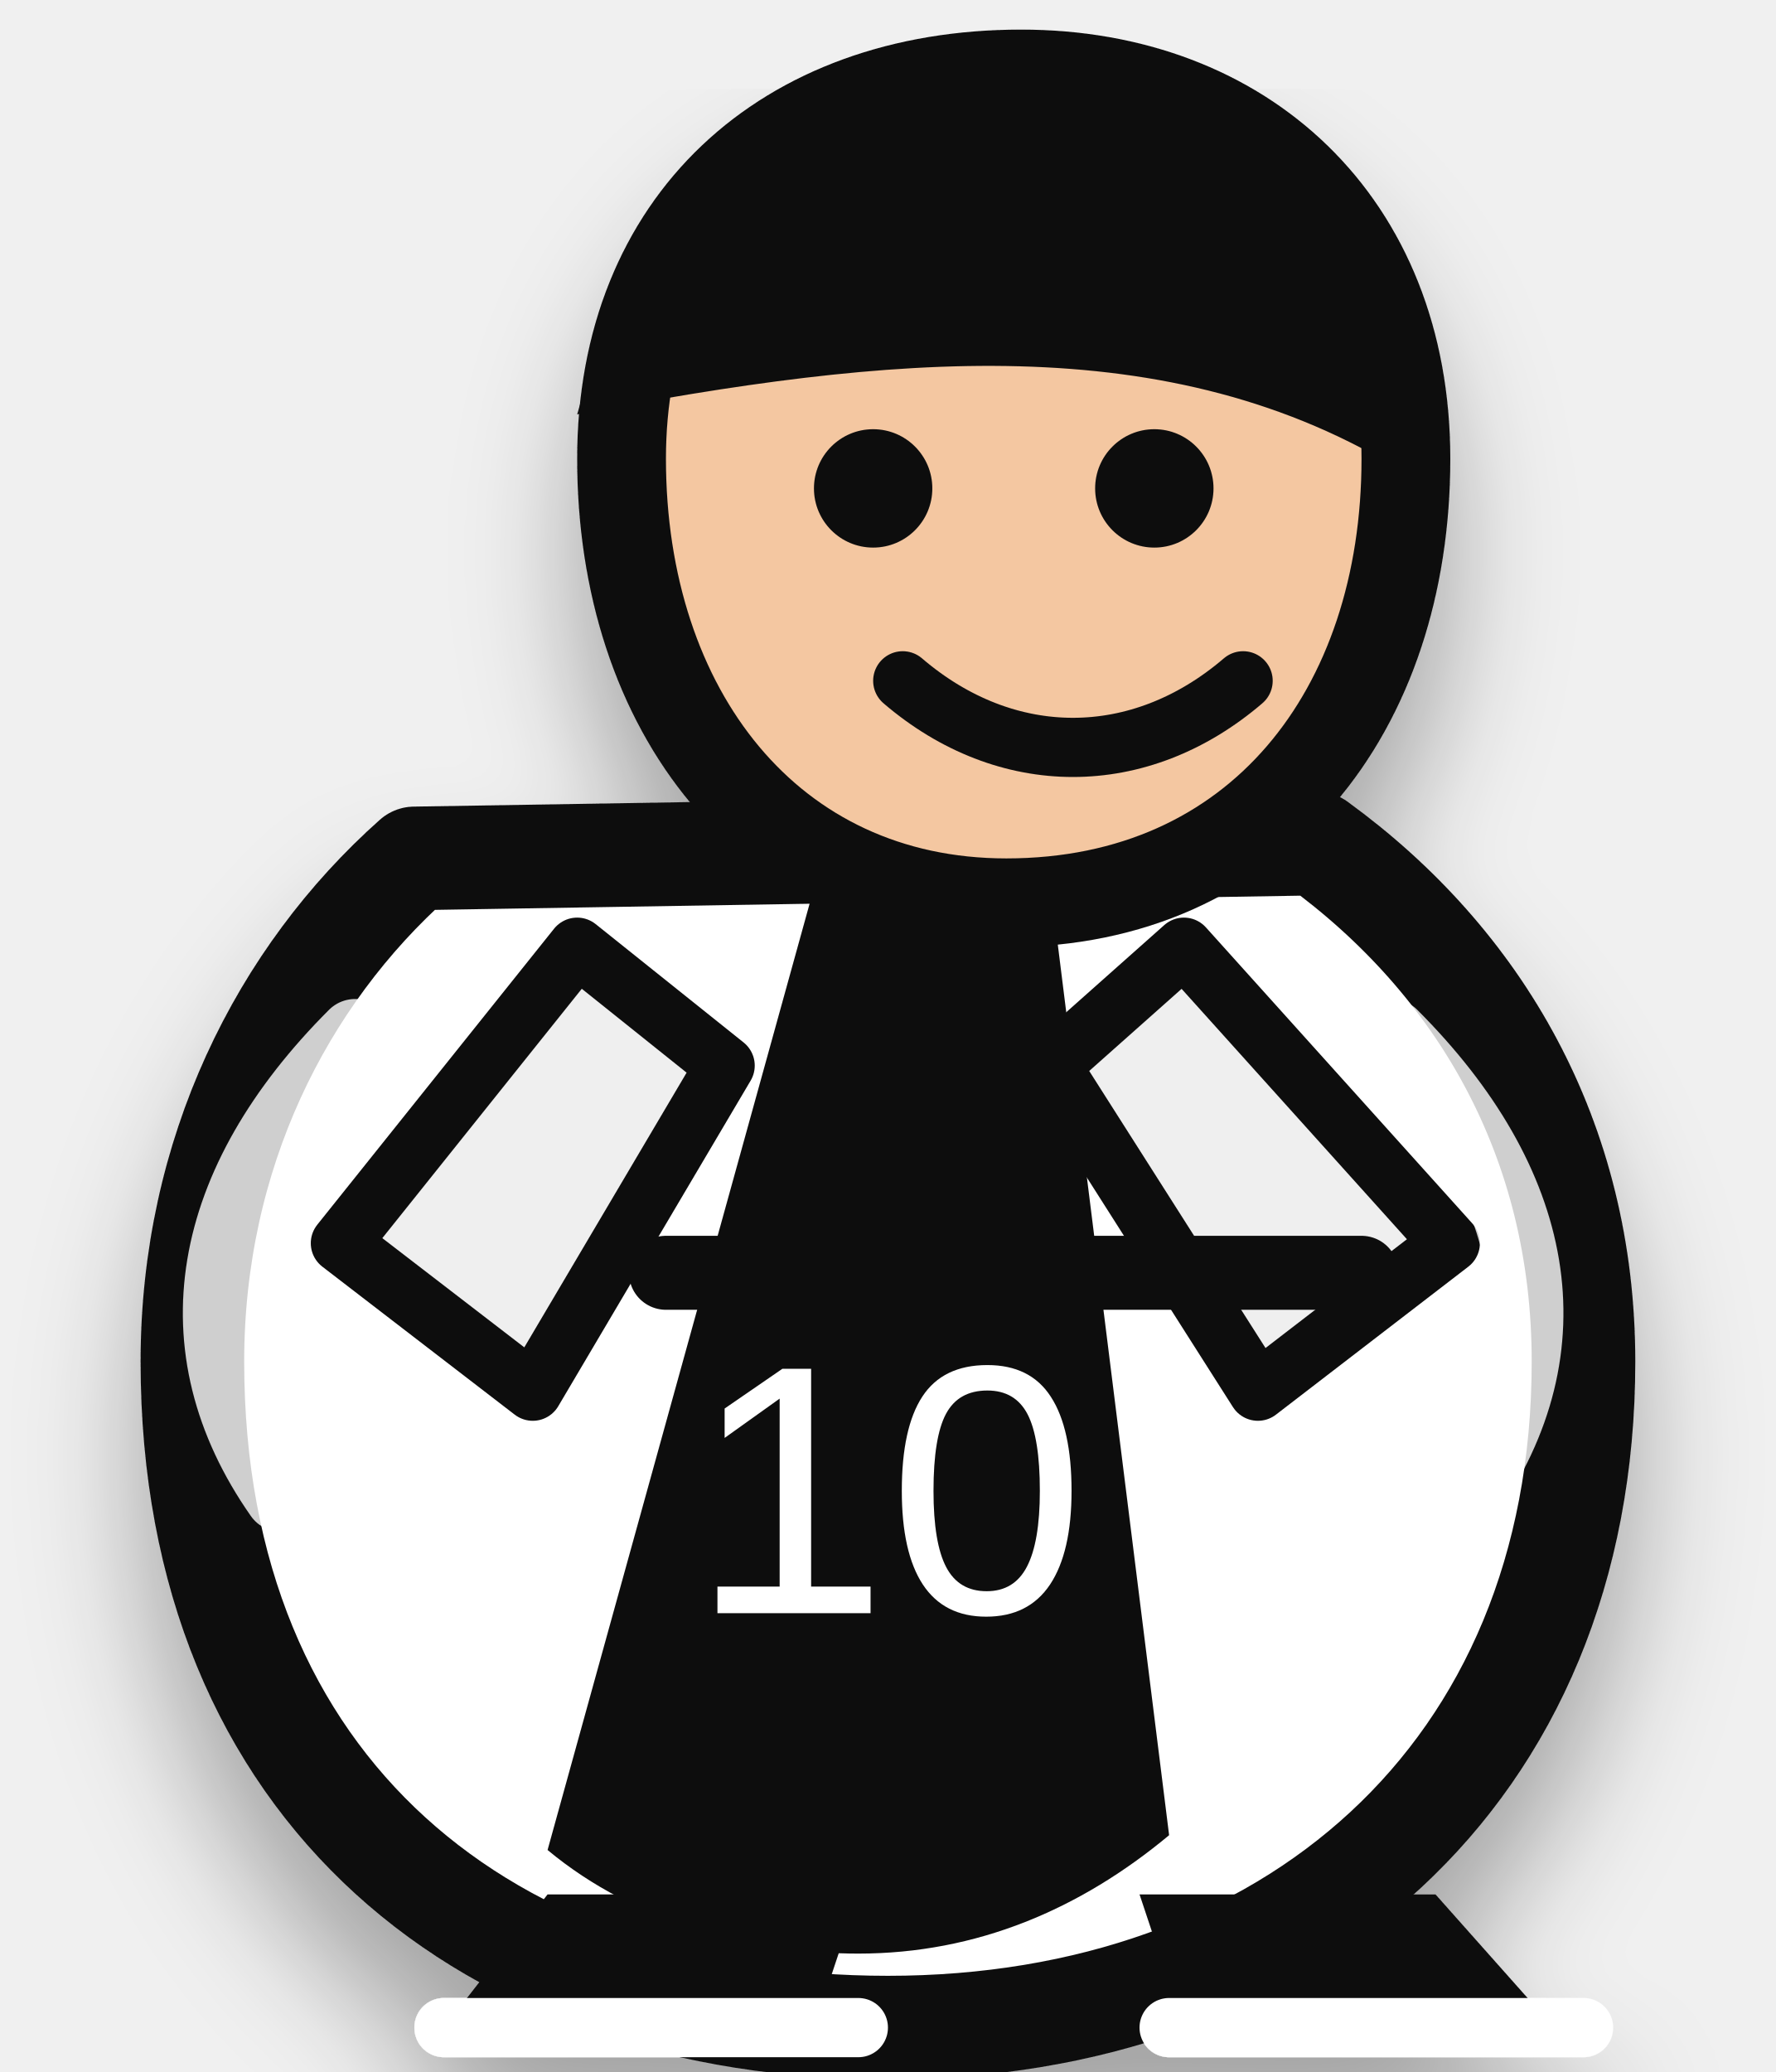
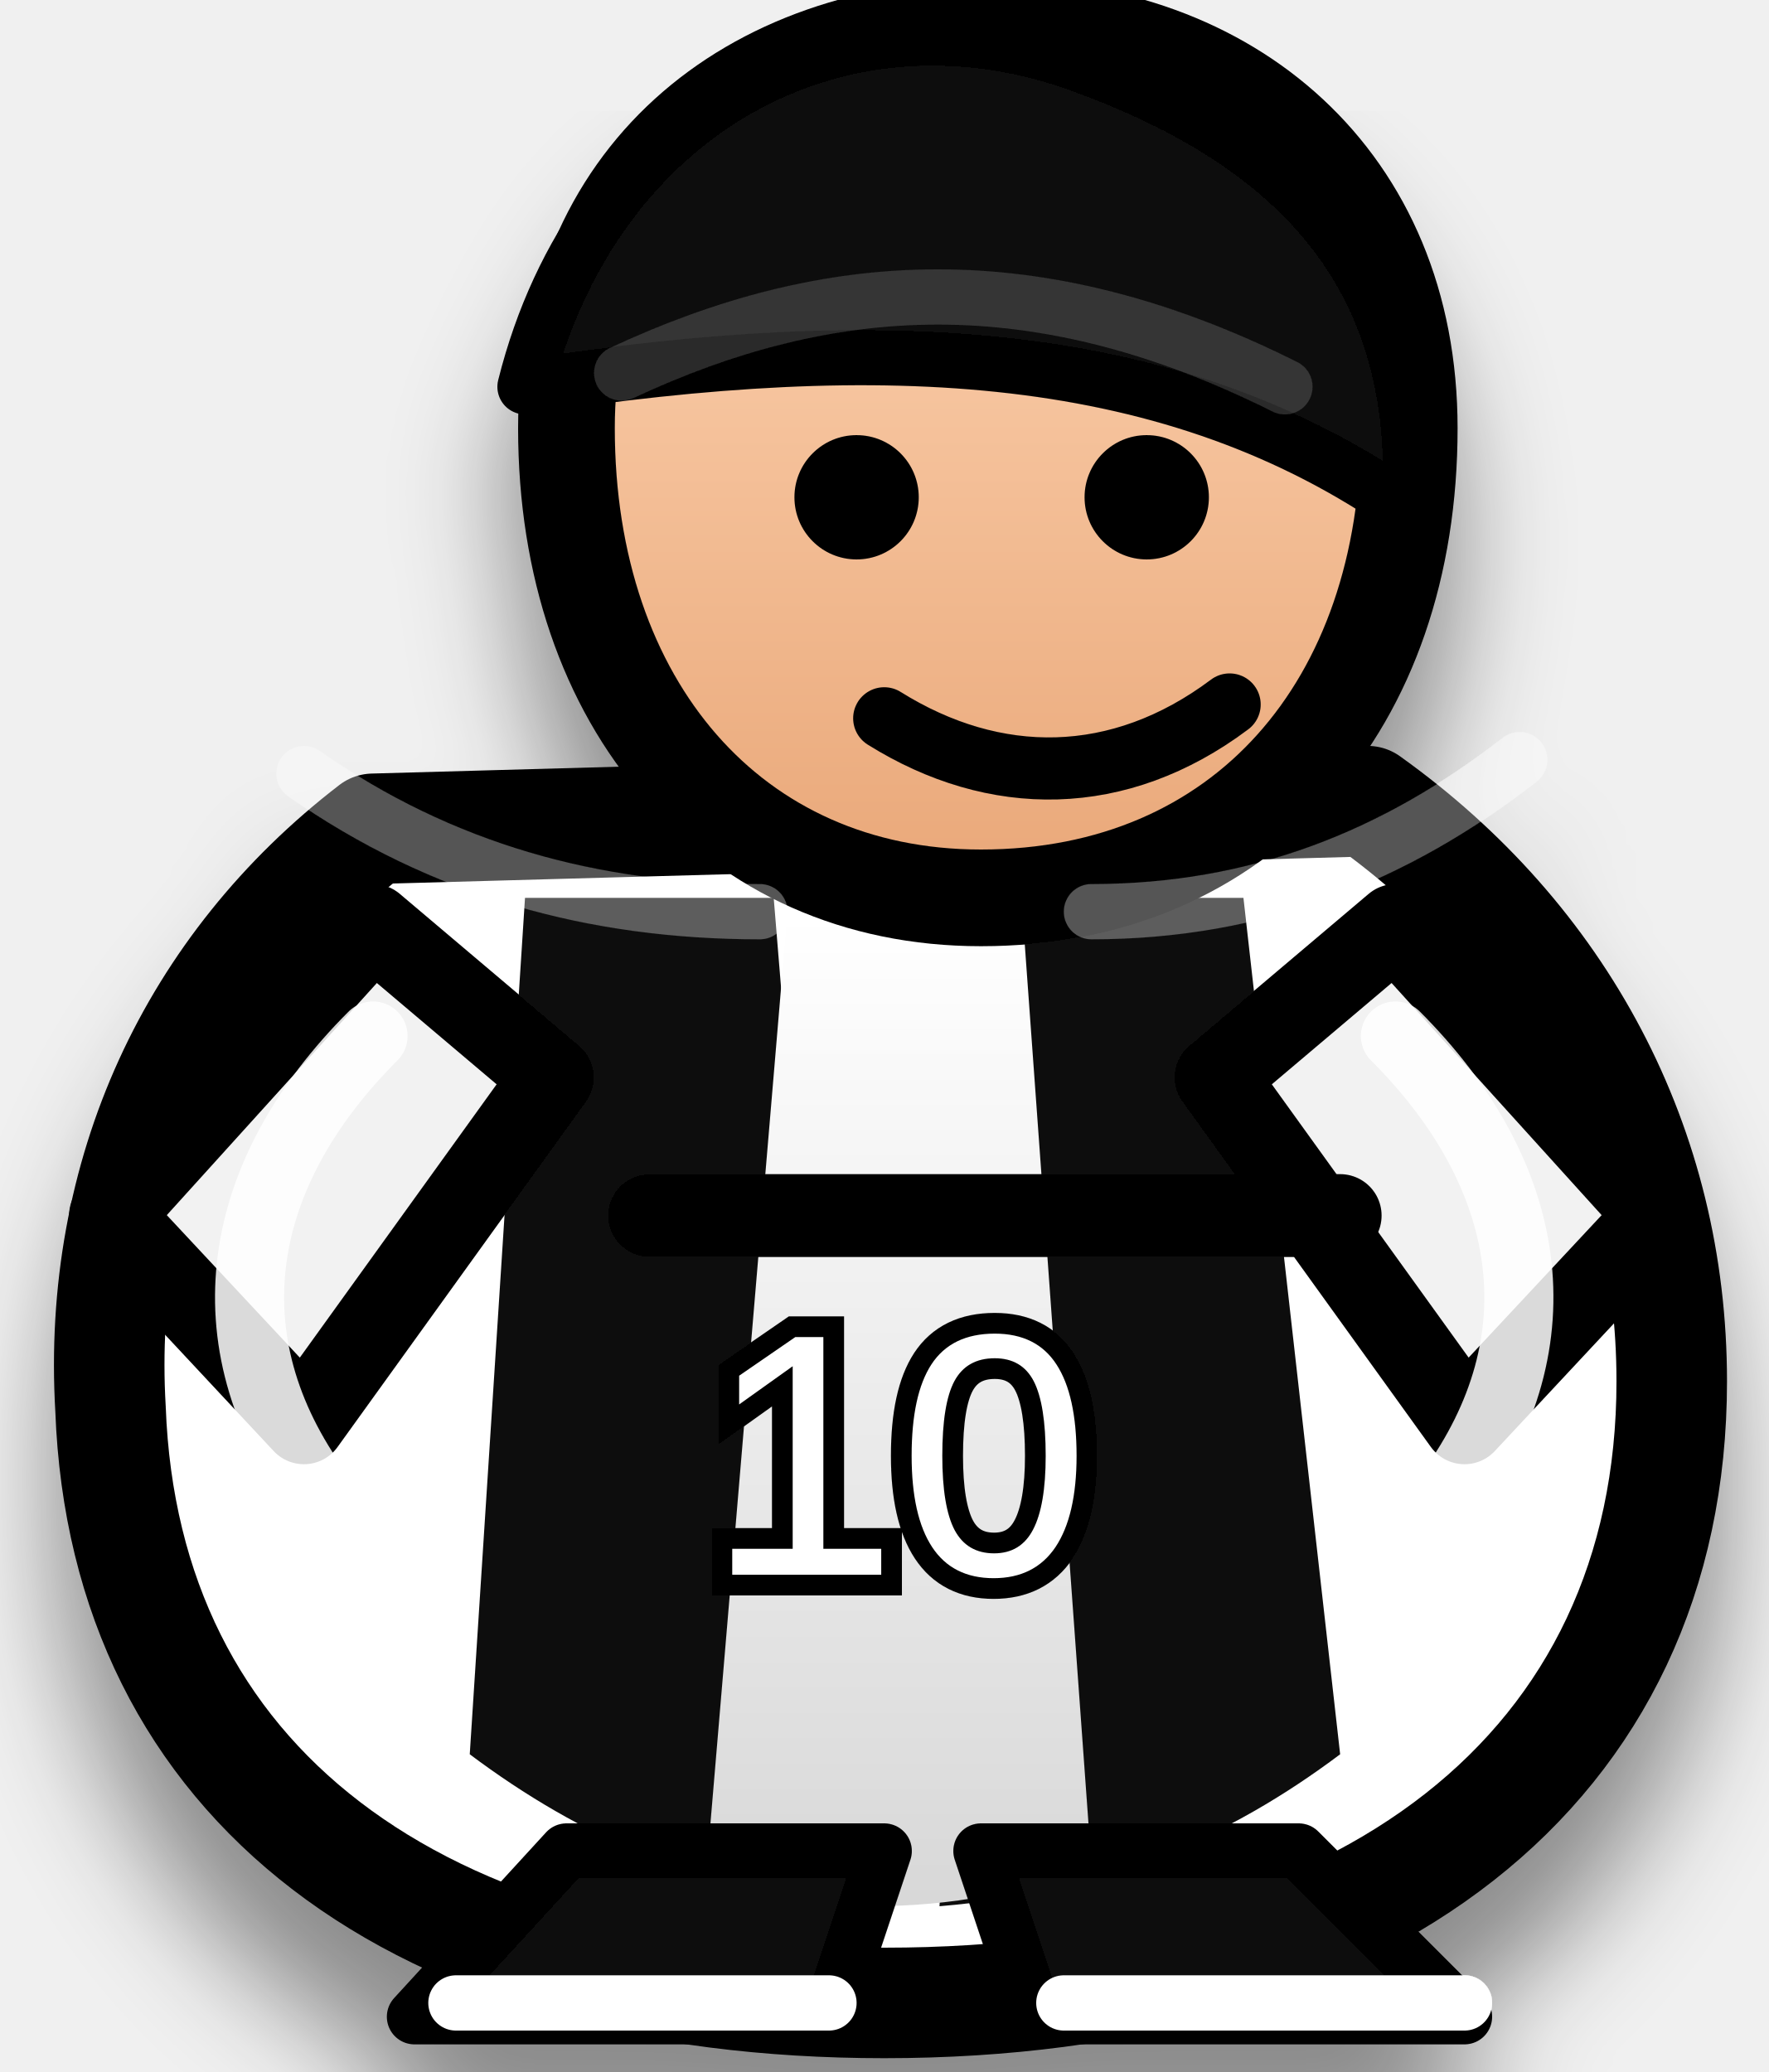
- <svg xmlns="http://www.w3.org/2000/svg" viewBox="0 0 120 140">
+ <svg xmlns="http://www.w3.org/2000/svg" viewBox="0 0 128 150">
  <defs>
-     <filter id="s" x="-20%" y="-20%" width="140%" height="140%">
-       <feDropShadow dx="0" dy="6" stdDeviation="4" flood-opacity=".32" />
+     <filter id="shadow" x="-25%" y="-25%" width="150%" height="150%">
+       <feDropShadow dx="0" dy="8" stdDeviation="4" flood-opacity=".42" />
    </filter>
+     <linearGradient id="skin" x1="0" y1="0" x2="0" y2="1">
+       <stop offset="0" stop-color="#ffd8b8" />
+       <stop offset="1" stop-color="#e9a778" />
+     </linearGradient>
+     <linearGradient id="shirt" x1="0" y1="0" x2="0" y2="1">
+       <stop offset="0" stop-color="#fff" />
+       <stop offset="1" stop-color="#d8d8d8" />
+     </linearGradient>
  </defs>
-   <g filter="url(#s)">
-     <path d="M28 58c-9 8-15 20-15 34 0 29 20 45 47 45s47-17 47-45c0-15-7-27-18-35z" fill="#fff" stroke="#111" stroke-width="7" stroke-linejoin="round" />
-     <path d="M55 60h16l8 64c-6 5-13 8-21 8-7 0-15-2-21-7z" fill="#111" />
-     <path d="M39 64l-16 20 13 10 13-22zm41 0 18 20-13 10-14-22z" fill="#efefef" stroke="#111" stroke-width="4" stroke-linejoin="round" />
-     <path d="M42 31c0-16 11-26 27-26 15 0 26 10 26 26 0 17-10 30-27 30-16 0-26-13-26-30z" fill="#f4c7a1" stroke="#111" stroke-width="6" />
-     <path d="M39 28c5-18 19-25 35-22 15 3 22 14 21 26-16-10-35-8-56-4z" fill="#111" />
-     <circle cx="59" cy="33" r="4" fill="#111" />
-     <circle cx="78" cy="33" r="4" fill="#111" />
-     <path d="M61 46c7 6 16 6 23 0" fill="none" stroke="#111" stroke-width="4" stroke-linecap="round" />
-     <path d="M45 86h47" stroke="#111" stroke-width="5" stroke-linecap="round" />
-     <path d="M24 70c-10 10-12 21-5 31" fill="none" stroke="#fff" stroke-width="5" stroke-linecap="round" opacity=".8" />
-     <path d="M94 70c10 10 12 21 5 31" fill="none" stroke="#fff" stroke-width="5" stroke-linecap="round" opacity=".8" />
-     <text x="60" y="109" text-anchor="middle" font-family="Arial Black,Arial" font-size="24" fill="#fff">10</text>
-     <path d="M37 128l-7 9h25l3-9zm40 0 3 9h25l-8-9z" fill="#111" />
-     <path d="M30 137h28M79 137h28" stroke="#fff" stroke-width="4" stroke-linecap="round" />
+   <g filter="url(#shadow)">
+     <path d="M27 60c-13 10-20 25-19 42 1 27 22 43 56 43 35 0 57-17 57-45 0-17-8-32-22-42z" fill="#fff" stroke="#050505" stroke-width="8" stroke-linejoin="round" />
+     <path d="M38 65h18l6 73c-11-1-20-5-28-11zM72 65h18l7 62c-8 6-17 10-29 11z" fill="#111" />
+     <path d="M57 66h17l5 69c-5 2-10 3-16 3-4 0-8 0-12-1z" fill="url(#shirt)" />
+     <path d="M27 67 8 88l14 15 18-25zM101 67l19 21-14 15-18-25z" fill="#f2f2f2" stroke="#050505" stroke-width="6" stroke-linejoin="round" />
+     <path d="M41 31c0-18 13-29 31-29 17 0 30 11 30 29 0 20-12 34-31 34-18 0-30-14-30-34z" fill="url(#skin)" stroke="#050505" stroke-width="7" />
+     <path d="M38 28C43 8 61-2 79 5c16 6 24 16 23 32-17-12-38-13-64-9z" fill="#101010" stroke="#050505" stroke-width="4" stroke-linejoin="round" />
+     <path d="M45 27c15-7 30-8 48 1" stroke="#fff" stroke-width="4" opacity=".16" stroke-linecap="round" />
+     <circle cx="62" cy="36" r="4.5" fill="#050505" />
+     <circle cx="83" cy="36" r="4.5" fill="#050505" />
+     <path d="M64 52c8 5 17 5 25-1" fill="none" stroke="#050505" stroke-width="4.5" stroke-linecap="round" />
+     <path d="M47 88h50" stroke="#050505" stroke-width="6" stroke-linecap="round" />
+     <path d="M27 75c-10 10-12 22-4 33M101 75c10 10 12 22 4 33" fill="none" stroke="#fff" stroke-width="5" stroke-linecap="round" opacity=".85" />
+     <text x="65" y="114" text-anchor="middle" font-family="Arial Black,Arial" font-size="25" fill="#fff" stroke="#050505" stroke-width="3" paint-order="stroke">10</text>
+     <path d="M41 134l-11 12h30l4-12zm30 0 4 12h31l-12-12z" fill="#101010" stroke="#050505" stroke-width="4" stroke-linejoin="round" />
+     <path d="M33 145h27M77 145h29" stroke="#fff" stroke-width="4" stroke-linecap="round" />
+     <path d="M22 56c10 7 21 10 33 10M79 66c12 0 22-4 31-11" fill="none" stroke="#fff" stroke-width="4" opacity=".32" stroke-linecap="round" />
  </g>
</svg>
